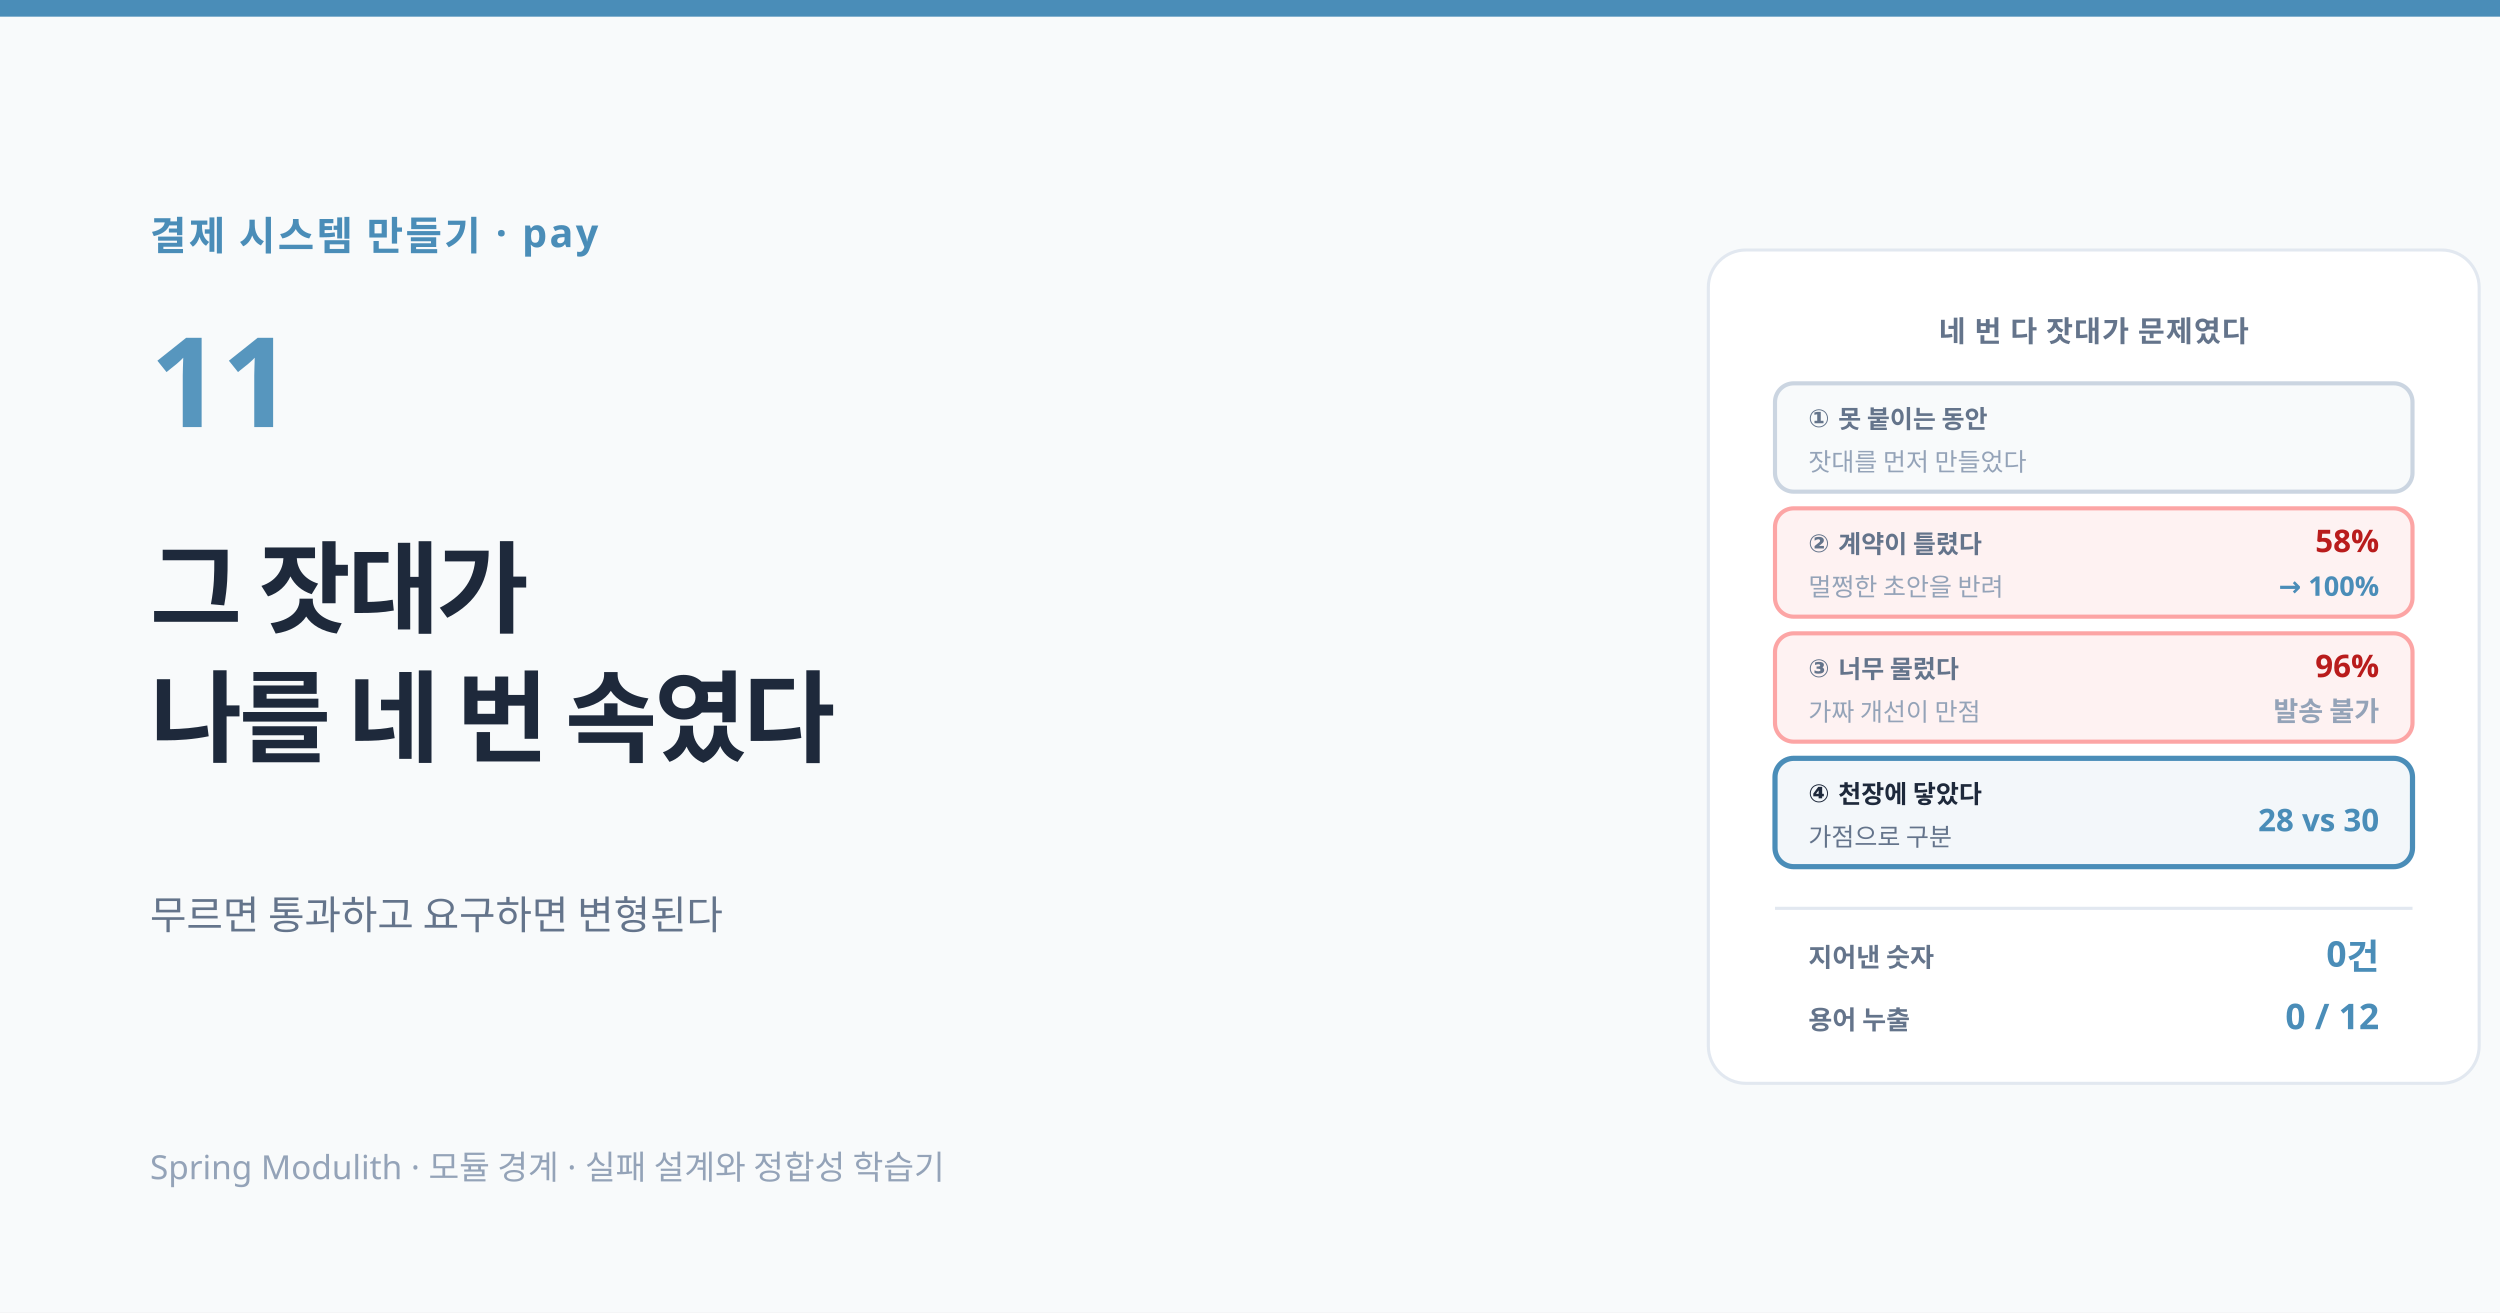
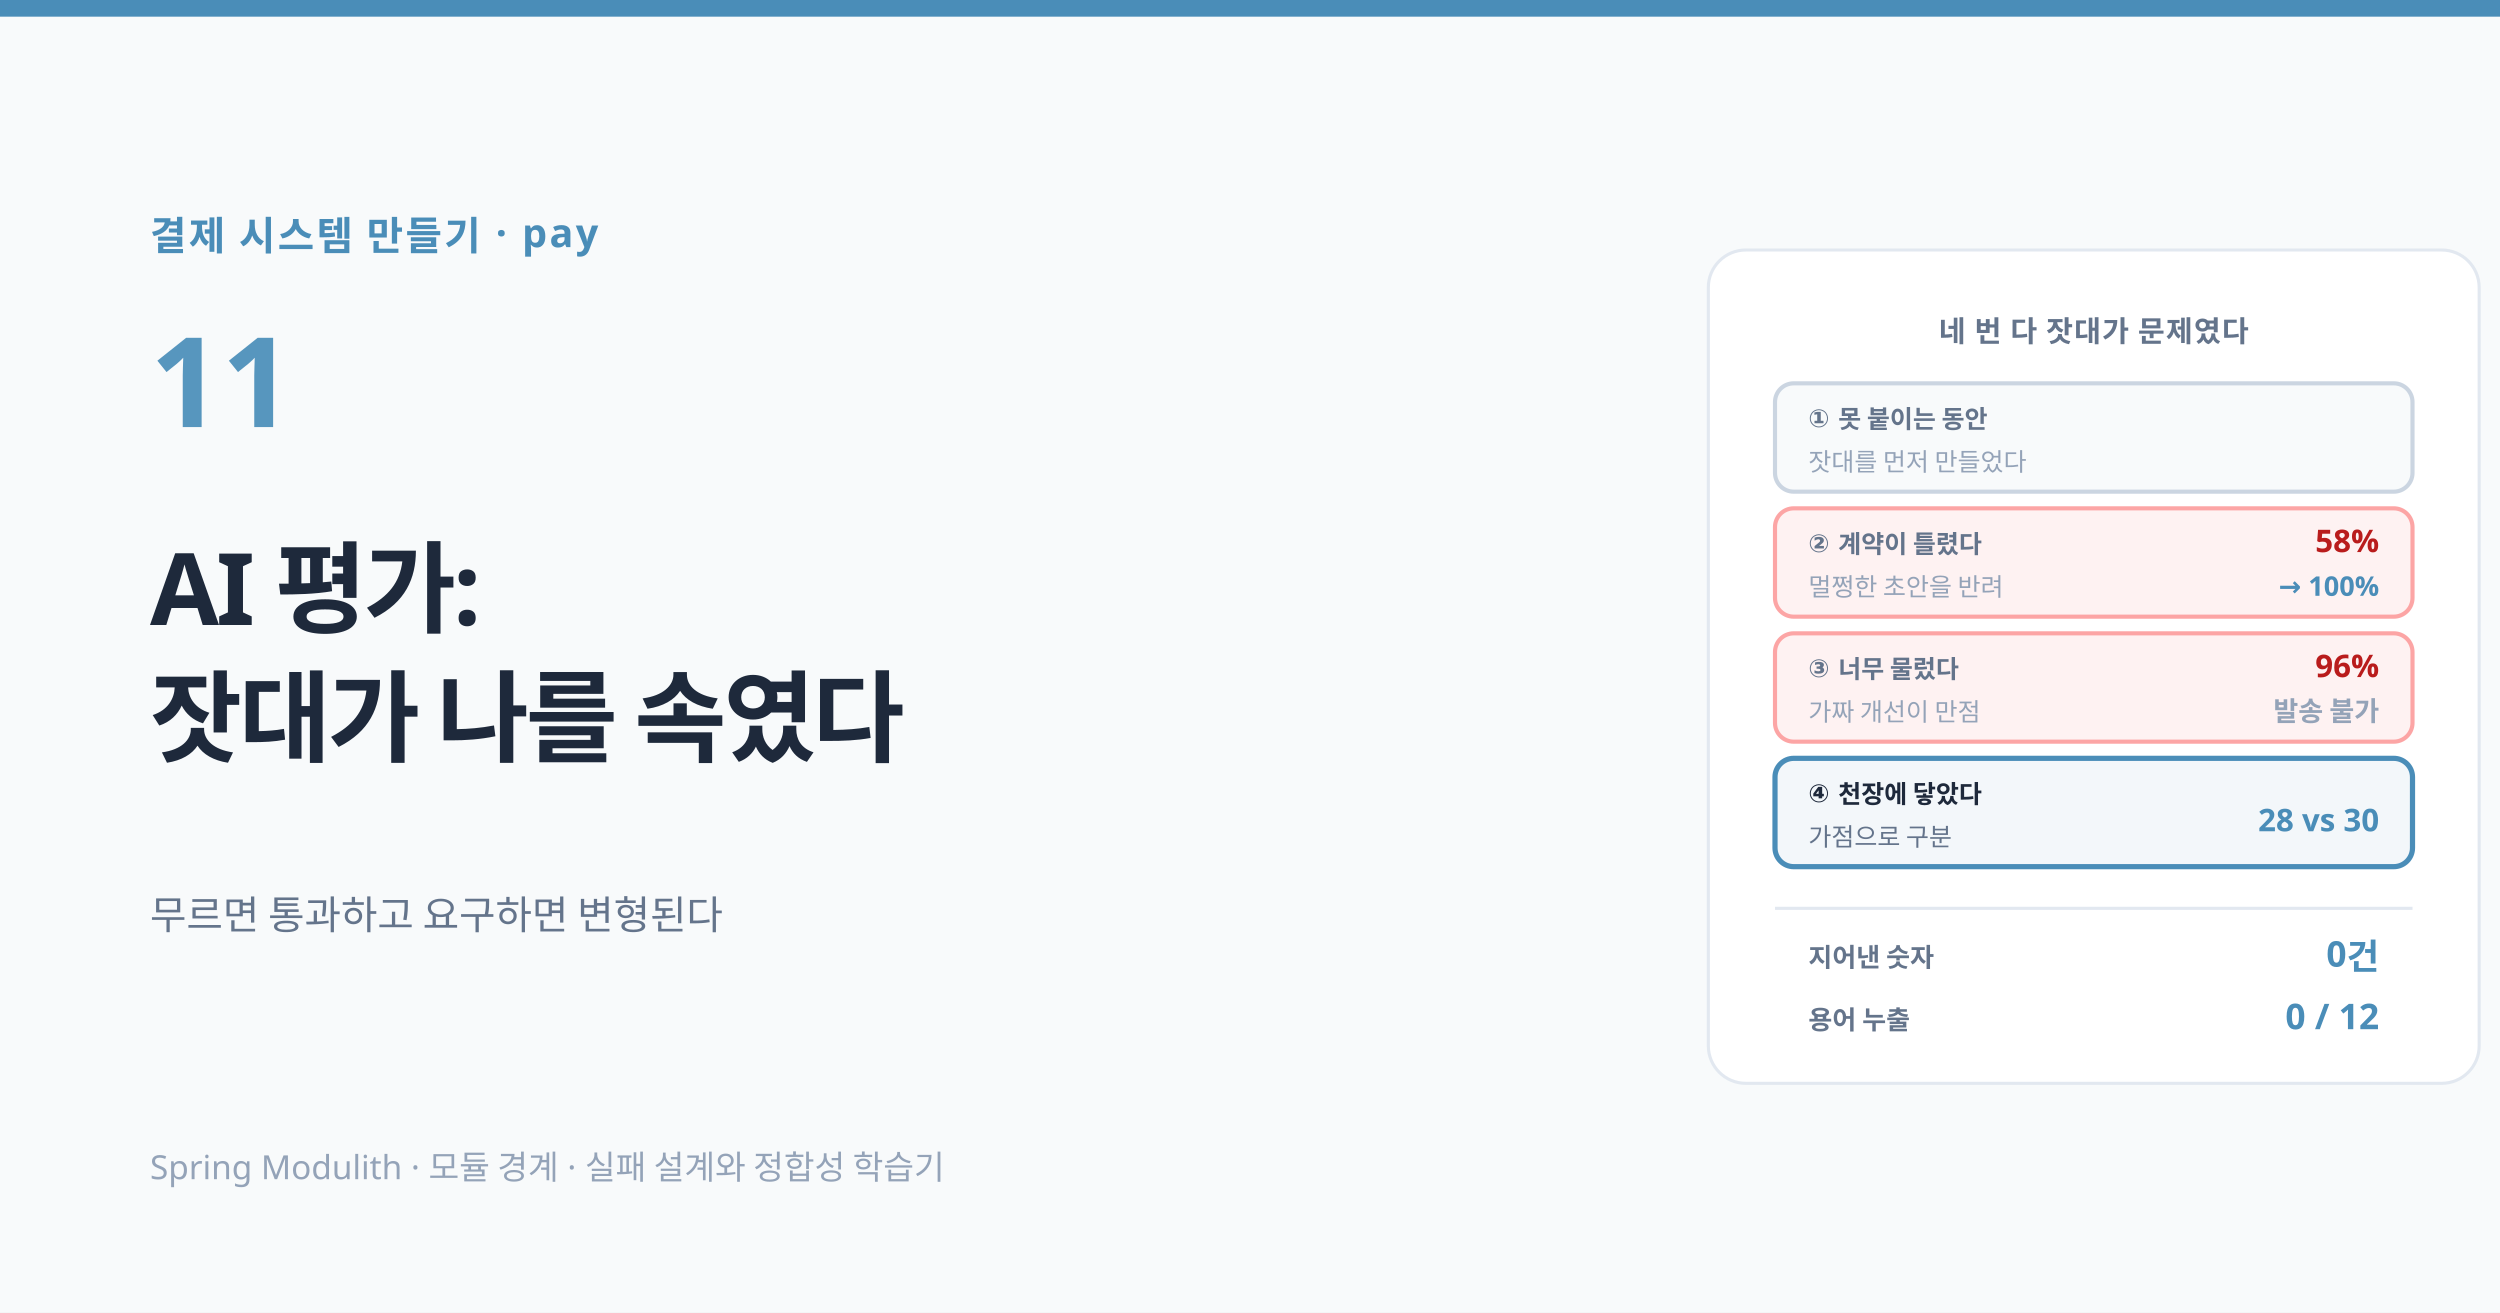
<svg xmlns="http://www.w3.org/2000/svg" viewBox="0 0 1200 630" font-family="'Pretendard', 'Apple SD Gothic Neo', system-ui, sans-serif">
  <rect width="1200" height="630" fill="#f8fafb" />
  <rect width="1200" height="8" fill="#4a8db8" />
  <rect x="820" y="120" width="370" height="400" rx="18" fill="#ffffff" stroke="#e2e8f0" stroke-width="1.5" />
  <text x="1005" y="164" text-anchor="middle" font-size="14" font-weight="700" fill="#64748b" letter-spacing="0.04em">네 번 다 잣대가 문제였다</text>
  <rect x="852" y="184" width="306" height="52" rx="9" fill="#f8fafb" stroke="#cbd5e1" stroke-width="2" />
  <text x="868" y="205" font-size="12" font-weight="700" fill="#64748b">① 못 붙이는 동안</text>
  <text x="868" y="226" font-size="12" fill="#94a3b8">잣대를 먼저 만들었다</text>
  <rect x="852" y="244" width="306" height="52" rx="9" fill="#fef2f2" stroke="#fca5a5" stroke-width="2" />
  <text x="868" y="265" font-size="12" font-weight="700" fill="#64748b">② 계약이 틀렸다</text>
  <text x="1142" y="265" text-anchor="end" font-size="15" font-weight="900" fill="#b91c1c">58%</text>
  <text x="868" y="286" font-size="12" fill="#94a3b8">멀쩡한 초안을 반려</text>
  <text x="1142" y="286" text-anchor="end" font-size="13" font-weight="800" fill="#4a8db8">→ 100%</text>
  <rect x="852" y="304" width="306" height="52" rx="9" fill="#fef2f2" stroke="#fca5a5" stroke-width="2" />
  <text x="868" y="325" font-size="12" font-weight="700" fill="#64748b">③ 너무 물렀다</text>
  <text x="1142" y="325" text-anchor="end" font-size="15" font-weight="900" fill="#b91c1c">96%</text>
  <text x="868" y="346" font-size="12" fill="#94a3b8">가짜 개선이 만점</text>
  <text x="1142" y="346" text-anchor="end" font-size="13" font-weight="800" fill="#94a3b8">발송 불가</text>
  <rect x="852" y="364" width="306" height="52" rx="9" fill="#4a8db810" stroke="#4a8db8" stroke-width="2.5" />
  <text x="868" y="385" font-size="12" font-weight="700" fill="#1e293b">④ 천장에 닿았다</text>
  <text x="868" y="406" font-size="12" fill="#64748b">가점으로 구분</text>
  <text x="1142" y="399" text-anchor="end" font-size="15" font-weight="900" fill="#4a8db8">28 vs 30</text>
  <line x1="852" y1="436" x2="1158" y2="436" stroke="#e2e8f0" stroke-width="1.5" />
  <text x="868" y="464" font-size="12.5" font-weight="700" fill="#64748b">지어낸 숫자</text>
  <text x="1142" y="464" text-anchor="end" font-size="17" font-weight="900" fill="#4a8db8">0건</text>
  <text x="868" y="494" font-size="12.5" font-weight="700" fill="#64748b">용어 누출</text>
  <text x="1142" y="494" text-anchor="end" font-size="17" font-weight="900" fill="#4a8db8">0 / 12</text>
  <text x="72" y="120" font-size="19" font-weight="700" fill="#4a8db8" letter-spacing="0.06em">결제 시스템 만들기 · pay</text>
  <text x="72" y="205" font-size="60" font-weight="900" fill="#4a8db8" opacity="0.92">11</text>
-   <text x="72" y="300" font-size="48" font-weight="800" fill="#1e293b" letter-spacing="-0.03em">그 잣대가</text>
-   <text x="72" y="362" font-size="48" font-weight="800" fill="#1e293b" letter-spacing="-0.03em">나를 네 번 속였다</text>
+   <text x="72" y="300" font-size="48" font-weight="800" fill="#1e293b" letter-spacing="-0.03em">AI 평가:</text>
+   <text x="72" y="362" font-size="48" font-weight="800" fill="#1e293b" letter-spacing="-0.03em">잣대가 나를 속였다</text>
  <text x="72" y="446" font-size="19" fill="#64748b">무르면 통과하고 요구하면 변형된다</text>
  <text x="72" y="566" font-size="16" fill="#94a3b8">Spring Modulith · 모듈 경계 · 실패 설계와 정합성 학습기</text>
</svg>
